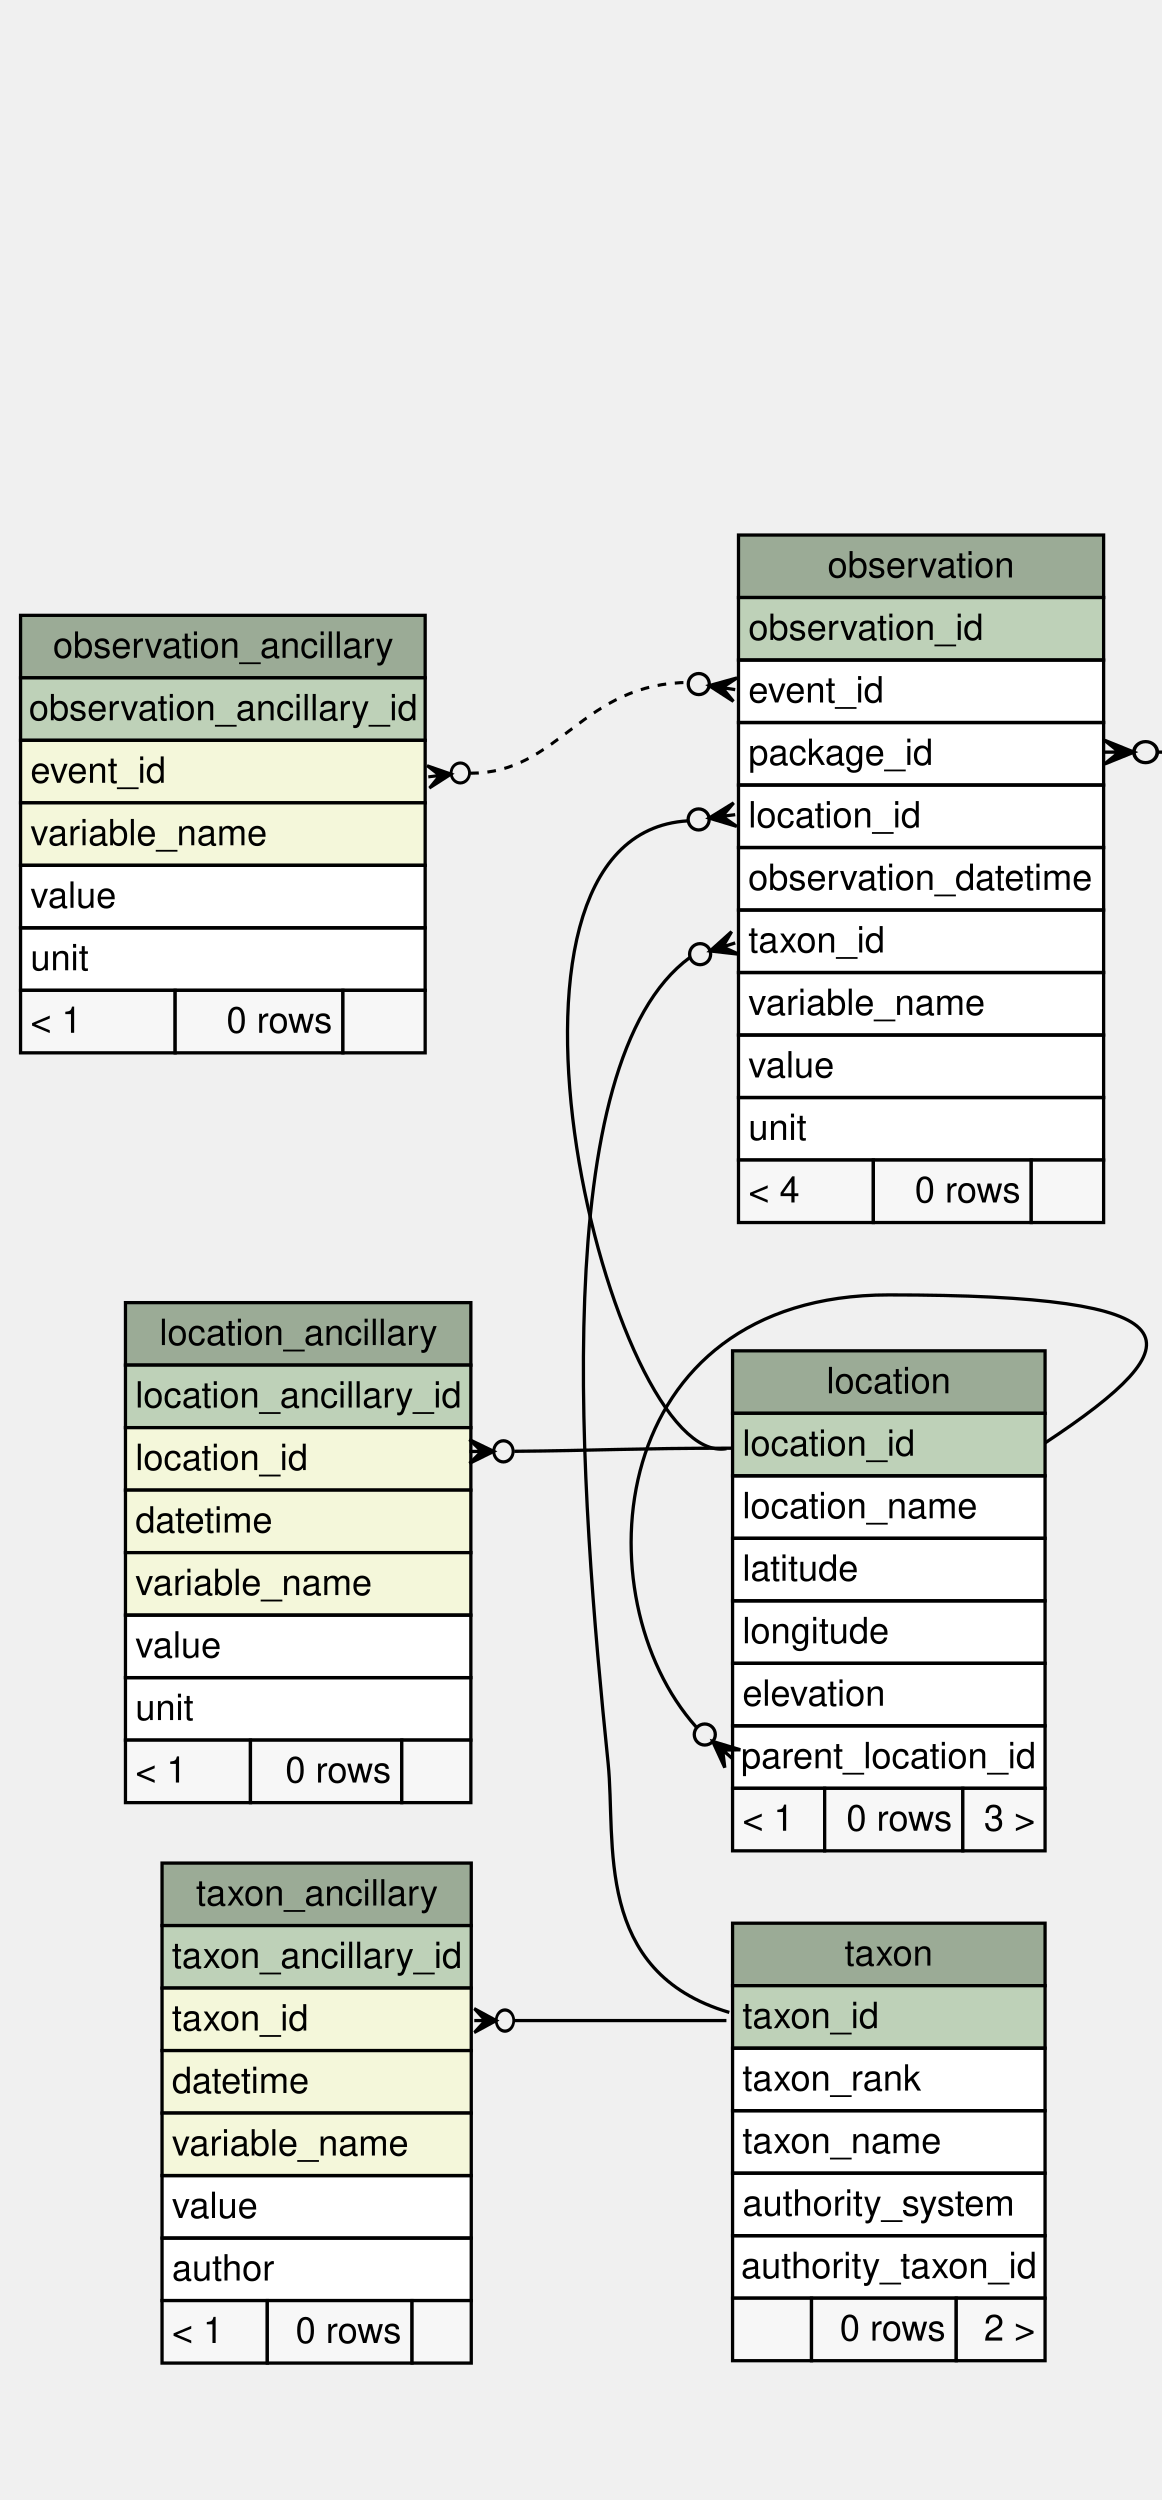
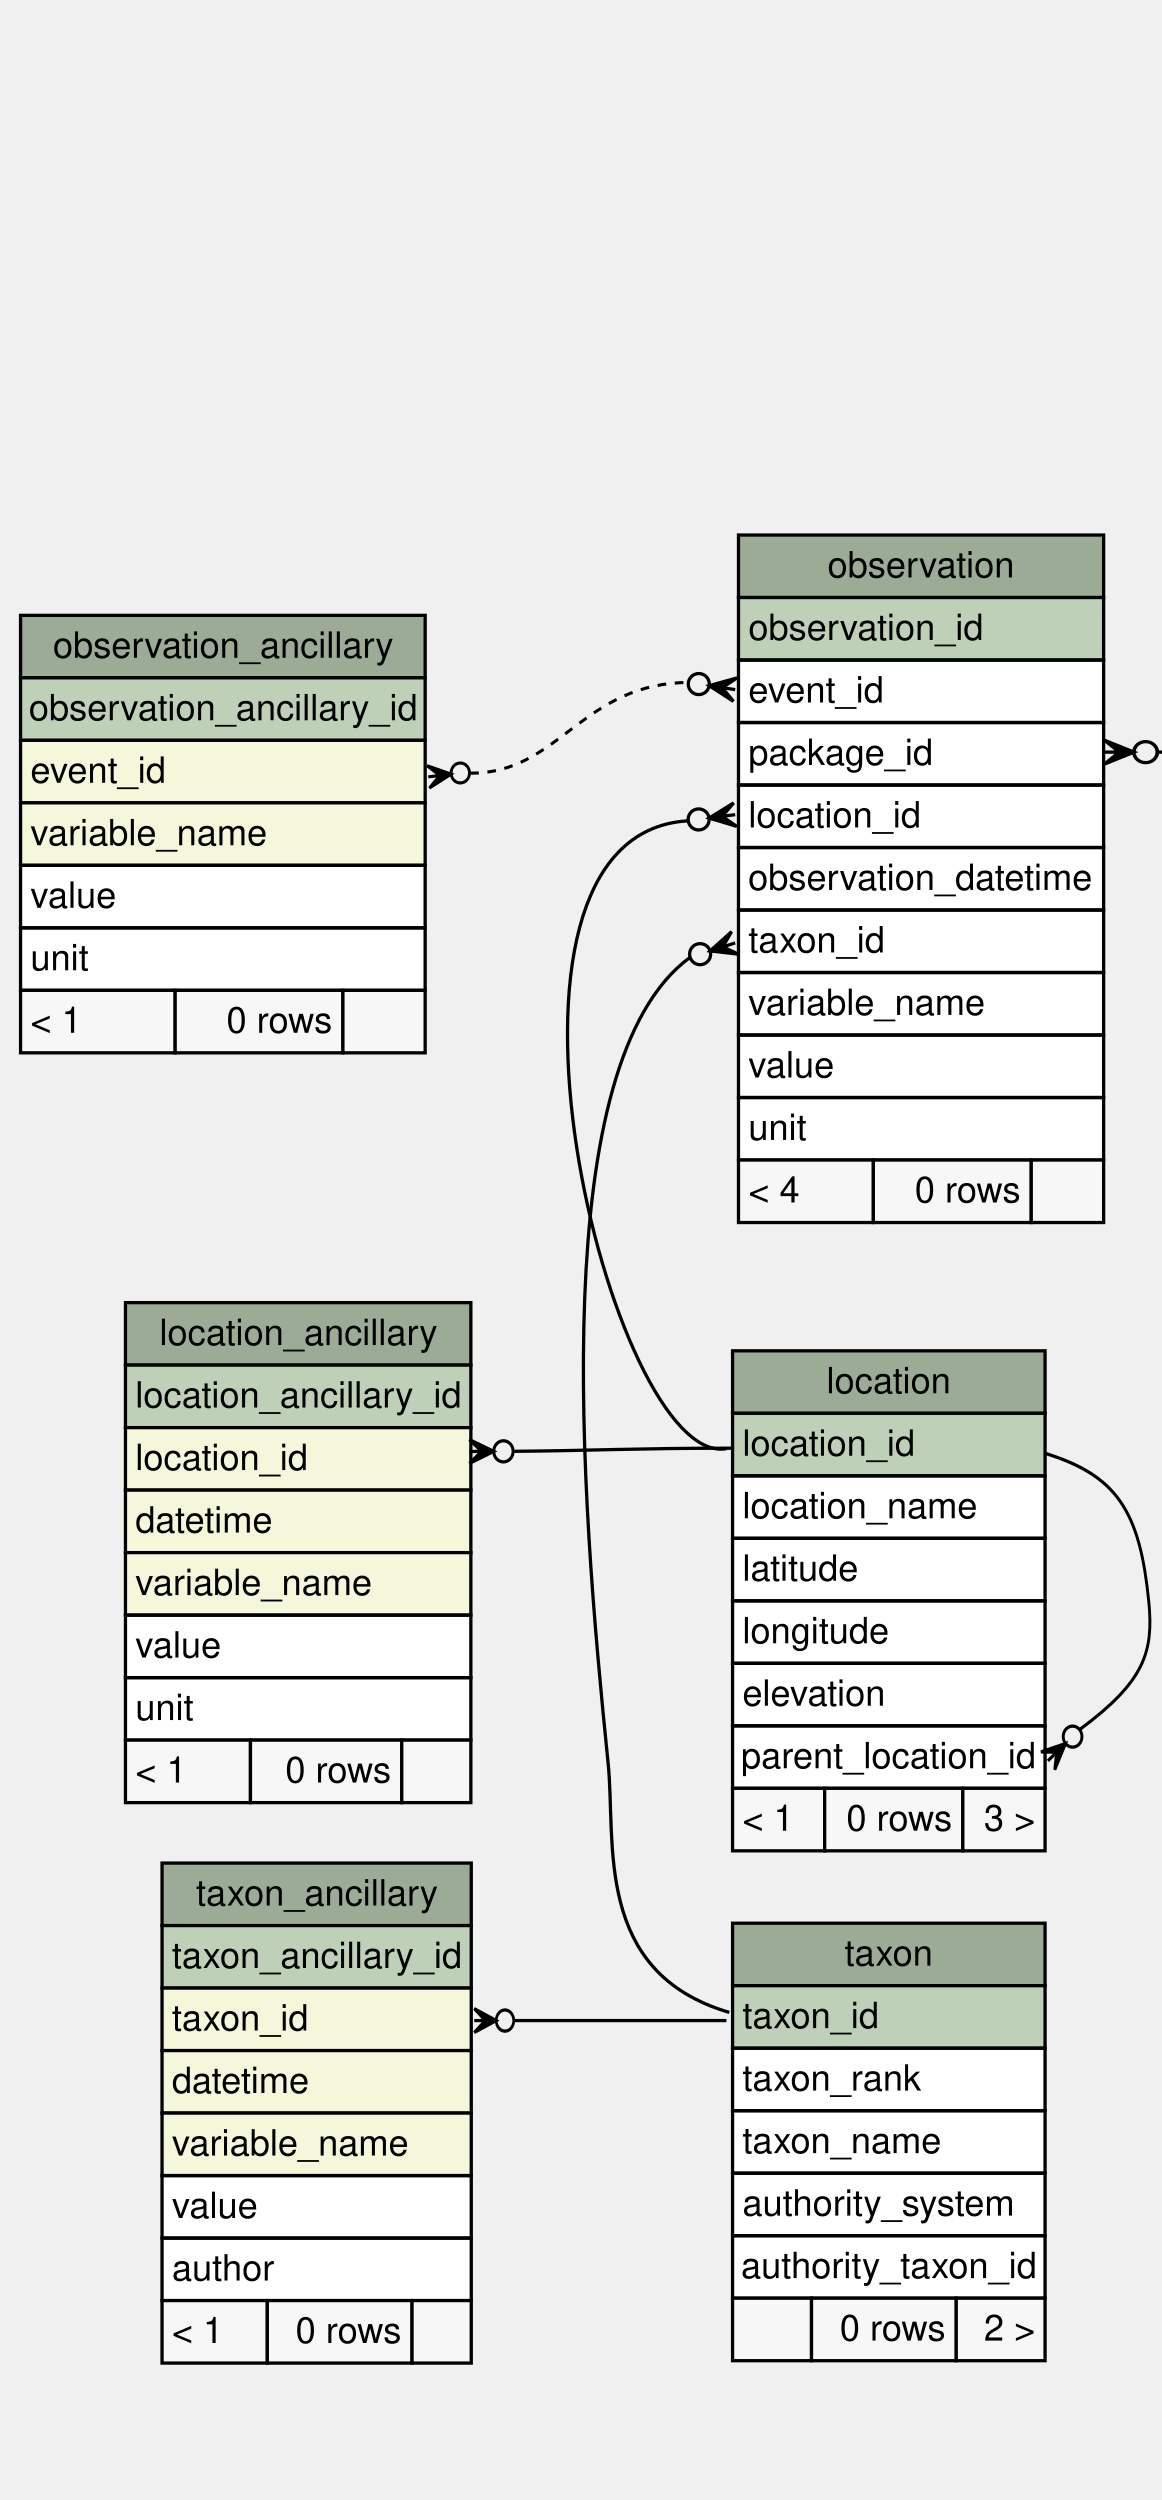
<svg xmlns="http://www.w3.org/2000/svg" xmlns:xlink="http://www.w3.org/1999/xlink" width="353pt" height="760pt" viewBox="0.00 0.00 353.00 759.70" id="svg3930" version="1.1">
  <defs id="defs4485">
    <marker orient="auto" refY="0.0" refX="0.0" id="Arrow1Mstart" style="overflow:visible">
      <path id="path5585" d="M 0.0,0.0 L 5.0,-5.0 L -12.5,0.0 L 5.0,5.0 L 0.0,0.0 z " style="fill-rule:evenodd;stroke:#000000;stroke-width:1.0pt" transform="scale(0.4) translate(10,0)" />
    </marker>
  </defs>
  <g class="node" id="node1" transform="translate(386.1864,753.9509)">
    <g id="a_node1">
-       <a xlink:href="tables/dataset_summary.html" xlink:title="dataset_summary" id="a3943">
+       <a xlink:href="tables/dataset_summary.html" id="a3943" xlink:title="dataset_summary">
        <polygon style="fill:#ffffff;stroke:none" id="polygon3945" points="8,-384.7 8,-384.7 8,-555.7 165,-555.7 165,-384.7 " />
        <polygon style="fill:#9bab96;stroke:none" id="polygon3947" points="8.5,-536.2 8.5,-536.2 8.5,-555.2 165.5,-555.2 165.5,-536.2 " />
        <polygon style="fill:none;stroke:#000000" id="polygon3949" points="8.5,-536.2 8.5,-536.2 8.5,-555.2 165.5,-555.2 165.5,-536.2 " />
        <text style="font-size:11px;font-family:Helvetica, sans-Serif;text-anchor:start" id="text3951" font-size="11.00" y="-542.3" x="43.298">dataset_summary</text>
        <polygon style="fill:#bed1b8;stroke:none" id="polygon3953" points="8.5,-517.2 8.5,-517.2 8.5,-536.2 165.5,-536.2 165.5,-517.2 " />
        <polygon style="fill:none;stroke:#000000" id="polygon3955" points="8.5,-517.2 8.5,-517.2 8.5,-536.2 165.5,-536.2 165.5,-517.2 " />
        <text style="font-size:11px;font-family:Helvetica, sans-Serif;text-anchor:start" id="text3957" font-size="11.00" y="-523.3" x="11.5">package_id</text>
        <polygon style="fill:none;stroke:#000000" id="polygon3959" points="8.5,-498.2 8.5,-498.2 8.5,-517.2 165.5,-517.2 165.5,-498.2 " />
        <text style="font-size:11px;font-family:Helvetica, sans-Serif;text-anchor:start" id="text3961" font-size="11.00" y="-504.3" x="11.5">original_package_id</text>
        <polygon style="fill:none;stroke:#000000" id="polygon3963" points="8.5,-479.2 8.5,-479.2 8.5,-498.2 165.5,-498.2 165.5,-479.2 " />
        <text style="font-size:11px;font-family:Helvetica, sans-Serif;text-anchor:start" id="text3965" font-size="11.00" y="-485.3" x="11.5">length_of_survey_years</text>
        <polygon style="fill:none;stroke:#000000" id="polygon3967" points="8.5,-460.2 8.5,-460.2 8.5,-479.2 165.5,-479.2 165.5,-460.2 " />
        <text style="font-size:11px;font-family:Helvetica, sans-Serif;text-anchor:start" id="text3969" font-size="11.00" y="-466.3" x="11.5">number_of_years_sampled</text>
        <polygon style="fill:none;stroke:#000000" id="polygon3971" points="8.5,-441.2 8.5,-441.2 8.5,-460.2 165.5,-460.2 165.5,-441.2 " />
        <text style="font-size:11px;font-family:Helvetica, sans-Serif;text-anchor:start" id="text3973" font-size="11.00" y="-447.3" x="11.5">std_dev_interval_betw_years</text>
        <polygon style="fill:none;stroke:#000000" id="polygon3975" points="8.5,-422.2 8.5,-422.2 8.5,-441.2 165.5,-441.2 165.5,-422.2 " />
        <text style="font-size:11px;font-family:Helvetica, sans-Serif;text-anchor:start" id="text3977" font-size="11.00" y="-428.3" x="11.5">max_num_taxa</text>
        <polygon style="fill:none;stroke:#000000" id="polygon3979" points="8.5,-403.2 8.5,-403.2 8.5,-422.2 165.5,-422.2 165.5,-403.2 " />
        <text style="font-size:11px;font-family:Helvetica, sans-Serif;text-anchor:start" id="text3981" font-size="11.00" y="-409.3" x="11.493">geo_extent_bounding_box_m2</text>
        <polygon style="fill:#f7f7f7;stroke:none" id="polygon3983" points="8.5,-384.2 8.5,-384.2 8.5,-403.2 63.5,-403.2 63.5,-384.2 " />
        <polygon style="fill:none;stroke:#000000" id="polygon3985" points="8.5,-384.2 8.5,-384.2 8.5,-403.2 63.5,-403.2 63.5,-384.2 " />
        <text style="font-size:11px;font-family:Helvetica, sans-Serif;text-anchor:start" id="text3987" font-size="11.00" y="-390.3" x="11.5"> </text>
        <polygon style="fill:#f7f7f7;stroke:none" id="polygon3989" points="63.5,-384.2 63.5,-384.2 63.5,-403.2 122.5,-403.2 122.5,-384.2 " />
        <polygon style="fill:none;stroke:#000000" id="polygon3991" points="63.5,-384.2 63.5,-384.2 63.5,-403.2 122.5,-403.2 122.5,-384.2 " />
        <text style="font-size:11px;font-family:Helvetica, sans-Serif;text-anchor:start" id="text3993" font-size="11.00" y="-390.3" x="87.11">0 rows</text>
        <polygon style="fill:#f7f7f7;stroke:none" id="polygon3995" points="122.5,-384.2 122.5,-384.2 122.5,-403.2 165.5,-403.2 165.5,-384.2 " />
        <polygon style="fill:none;stroke:#000000" id="polygon3997" points="122.5,-384.2 122.5,-384.2 122.5,-403.2 165.5,-403.2 165.5,-384.2 " />
        <text style="font-size:11px;font-family:Helvetica, sans-Serif;text-anchor:start" id="text3999" font-size="11.00" y="-390.3" x="146.905">1 &gt;</text>
      </a>
    </g>
  </g>
  <g class="node" id="node3" transform="translate(183.2,755.7)">
    <g id="a_node3">
-       <a xlink:href="tables/location.html" xlink:title="location" id="a4047">
+       <a xlink:href="tables/location.html" id="a4047" xlink:title="location">
        <polygon style="fill:#ffffff;stroke:none" id="polygon4049" points="39,-345.2 134,-345.2 134,-193.2 39,-193.2 39,-193.2 " />
        <polygon style="fill:#9bab96;stroke:none" id="polygon4051" points="39.5,-345.2 134.5,-345.2 134.5,-326.2 39.5,-326.2 39.5,-326.2 " />
        <polygon style="fill:none;stroke:#000000" id="polygon4053" points="39.5,-345.2 134.5,-345.2 134.5,-326.2 39.5,-326.2 39.5,-326.2 " />
        <text style="font-size:11px;font-family:Helvetica, sans-Serif;text-anchor:start" id="text4055" font-size="11.00" y="-332.3" x="68.051">location</text>
        <polygon style="fill:#bed1b8;stroke:none" id="polygon4057" points="39.5,-326.2 134.5,-326.2 134.5,-307.2 39.5,-307.2 39.5,-307.2 " />
        <polygon style="fill:none;stroke:#000000" id="polygon4059" points="39.5,-326.2 134.5,-326.2 134.5,-307.2 39.5,-307.2 39.5,-307.2 " />
        <text style="font-size:11px;font-family:Helvetica, sans-Serif;text-anchor:start" id="text4061" font-size="11.00" y="-313.3" x="42.5">location_id</text>
        <polygon style="fill:none;stroke:#000000" id="polygon4063" points="39.5,-307.2 134.5,-307.2 134.5,-288.2 39.5,-288.2 39.5,-288.2 " />
        <text style="font-size:11px;font-family:Helvetica, sans-Serif;text-anchor:start" id="text4065" font-size="11.00" y="-294.3" x="42.5">location_name</text>
        <polygon style="fill:none;stroke:#000000" id="polygon4067" points="39.5,-288.2 134.5,-288.2 134.5,-269.2 39.5,-269.2 39.5,-269.2 " />
        <text style="font-size:11px;font-family:Helvetica, sans-Serif;text-anchor:start" id="text4069" font-size="11.00" y="-275.3" x="42.5">latitude</text>
        <polygon style="fill:none;stroke:#000000" id="polygon4071" points="39.5,-269.2 134.5,-269.2 134.5,-250.2 39.5,-250.2 39.5,-250.2 " />
        <text style="font-size:11px;font-family:Helvetica, sans-Serif;text-anchor:start" id="text4073" font-size="11.00" y="-256.3" x="42.5">longitude</text>
        <polygon style="fill:none;stroke:#000000" id="polygon4075" points="39.5,-250.2 134.5,-250.2 134.5,-231.2 39.5,-231.2 39.5,-231.2 " />
        <text style="font-size:11px;font-family:Helvetica, sans-Serif;text-anchor:start" id="text4077" font-size="11.00" y="-237.3" x="42.5">elevation</text>
        <polygon style="fill:none;stroke:#000000" id="polygon4079" points="39.5,-231.2 134.5,-231.2 134.5,-212.2 39.5,-212.2 39.5,-212.2 " />
        <text style="font-size:11px;font-family:Helvetica, sans-Serif;text-anchor:start" id="text4081" font-size="11.00" y="-218.3" x="42.069">parent_location_id</text>
        <polygon style="fill:#f7f7f7;stroke:none" id="polygon4083" points="39.5,-212.2 67.5,-212.2 67.5,-193.2 39.5,-193.2 39.5,-193.2 " />
        <polygon style="fill:none;stroke:#000000" id="polygon4085" points="39.5,-212.2 67.5,-212.2 67.5,-193.2 39.5,-193.2 39.5,-193.2 " />
        <text style="font-size:11px;font-family:Helvetica, sans-Serif;text-anchor:start" id="text4087" font-size="11.00" y="-199.3" x="42.5">&lt; 1</text>
        <polygon style="fill:#f7f7f7;stroke:none" id="polygon4089" points="67.5,-212.2 109.5,-212.2 109.5,-193.2 67.5,-193.2 67.5,-193.2 " />
        <polygon style="fill:none;stroke:#000000" id="polygon4091" points="67.5,-212.2 109.5,-212.2 109.5,-193.2 67.5,-193.2 67.5,-193.2 " />
        <text style="font-size:11px;font-family:Helvetica, sans-Serif;text-anchor:start" id="text4093" font-size="11.00" y="-199.3" x="74.11">0 rows</text>
        <polygon style="fill:#f7f7f7;stroke:none" id="polygon4095" points="109.5,-212.2 134.5,-212.2 134.5,-193.2 109.5,-193.2 109.5,-193.2 " />
        <polygon style="fill:none;stroke:#000000" id="polygon4097" points="109.5,-212.2 134.5,-212.2 134.5,-193.2 109.5,-193.2 109.5,-193.2 " />
        <text style="font-size:11px;font-family:Helvetica, sans-Serif;text-anchor:start" id="text4099" font-size="11.00" y="-199.3" x="115.905">3 &gt;</text>
      </a>
    </g>
  </g>
-   <g class="edge" id="edge1" transform="translate(183.2,755.7)">
-     <path style="fill:none;stroke:#000000" id="path4104" d="M 28.454,-230.823 C -6.802,-270.294 0.621,-362.2 87,-362.2 c 94.5,0 94.5,14 47.5,45" />
-     <polygon style="fill:#000000;stroke:#000000" id="polygon4106" points="41.865,-223.914 36.484,-223.827 39.5,-221.2 39.5,-221.2 39.5,-221.2 36.484,-223.827 37.135,-218.486 33.468,-226.455 33.468,-226.455 33.468,-226.455 " />
+   <g class="edge" id="edge1" transform="matrix(-0.890184,0,0,1.00033,353.7111,756.4144)">
+     <path style="fill:none;stroke:#000000" id="path4104" d="M 28.454,-230.823 C 6.414,-245.358 3.374,-254.317 5.025,-269.469 8.072,-297.428 16.161,-308.016 40.715,-314.727" />
+     <polygon style="fill:#000000;stroke:#000000" id="polygon4106" points="39.5,-221.2 36.484,-223.827 37.135,-218.486 33.468,-226.455 33.468,-226.455 33.468,-226.455 41.865,-223.914 36.484,-223.827 39.5,-221.2 39.5,-221.2 " />
    <circle style="fill:none;stroke:#000000" r="3.2" id="ellipse4108" cy="-228.557" cx="31.055" />
  </g>
  <g class="node" id="node4" transform="translate(-185.3597,759.0491)">
    <g id="a_node4">
-       <a xlink:href="tables/location_ancillary.html" xlink:title="location_ancillary" id="a4114">
+       <a xlink:href="tables/location_ancillary.html" id="a4114" xlink:title="location_ancillary">
        <polygon style="fill:#ffffff;stroke:none" id="polygon4116" points="223,-211.2 223,-363.2 328,-363.2 328,-211.2 223,-211.2 " />
        <polygon style="fill:#9bab96;stroke:none" id="polygon4118" points="223.5,-344.2 223.5,-363.2 328.5,-363.2 328.5,-344.2 223.5,-344.2 " />
        <polygon style="fill:none;stroke:#000000" id="polygon4120" points="223.5,-344.2 223.5,-363.2 328.5,-363.2 328.5,-344.2 223.5,-344.2 " />
        <text style="font-size:11px;font-family:Helvetica, sans-Serif;text-anchor:start" id="text4122" font-size="11.00" y="-350.3" x="233.829">location_ancillary</text>
        <polygon style="fill:#bed1b8;stroke:none" id="polygon4124" points="223.5,-325.2 223.5,-344.2 328.5,-344.2 328.5,-325.2 223.5,-325.2 " />
        <polygon style="fill:none;stroke:#000000" id="polygon4126" points="223.5,-325.2 223.5,-344.2 328.5,-344.2 328.5,-325.2 223.5,-325.2 " />
        <text style="font-size:11px;font-family:Helvetica, sans-Serif;text-anchor:start" id="text4128" font-size="11.00" y="-331.3" x="226.493">location_ancillary_id</text>
        <polygon style="fill:#f4f7da;stroke:none" id="polygon4130" points="223.5,-306.2 223.5,-325.2 328.5,-325.2 328.5,-306.2 223.5,-306.2 " />
        <polygon style="fill:none;stroke:#000000" id="polygon4132" points="223.5,-306.2 223.5,-325.2 328.5,-325.2 328.5,-306.2 223.5,-306.2 " />
        <text style="font-size:11px;font-family:Helvetica, sans-Serif;text-anchor:start" id="text4134" font-size="11.00" y="-312.3" x="226.5">location_id</text>
        <polygon style="fill:#f4f7da;stroke:none" id="polygon4136" points="223.5,-287.2 223.5,-306.2 328.5,-306.2 328.5,-287.2 223.5,-287.2 " />
        <polygon style="fill:none;stroke:#000000" id="polygon4138" points="223.5,-287.2 223.5,-306.2 328.5,-306.2 328.5,-287.2 223.5,-287.2 " />
        <text style="font-size:11px;font-family:Helvetica, sans-Serif;text-anchor:start" id="text4140" font-size="11.00" y="-293.3" x="226.5">datetime</text>
        <polygon style="fill:#f4f7da;stroke:none" id="polygon4142" points="223.5,-268.2 223.5,-287.2 328.5,-287.2 328.5,-268.2 223.5,-268.2 " />
        <polygon style="fill:none;stroke:#000000" id="polygon4144" points="223.5,-268.2 223.5,-287.2 328.5,-287.2 328.5,-268.2 223.5,-268.2 " />
        <text style="font-size:11px;font-family:Helvetica, sans-Serif;text-anchor:start" id="text4146" font-size="11.00" y="-274.3" x="226.5">variable_name</text>
        <polygon style="fill:none;stroke:#000000" id="polygon4148" points="223.5,-249.2 223.5,-268.2 328.5,-268.2 328.5,-249.2 223.5,-249.2 " />
        <text style="font-size:11px;font-family:Helvetica, sans-Serif;text-anchor:start" id="text4150" font-size="11.00" y="-255.3" x="226.5">value</text>
        <polygon style="fill:none;stroke:#000000" id="polygon4152" points="223.5,-230.2 223.5,-249.2 328.5,-249.2 328.5,-230.2 223.5,-230.2 " />
        <text style="font-size:11px;font-family:Helvetica, sans-Serif;text-anchor:start" id="text4154" font-size="11.00" y="-236.3" x="226.5">unit</text>
        <polygon style="fill:#f7f7f7;stroke:none" id="polygon4156" points="223.5,-211.2 223.5,-230.2 261.5,-230.2 261.5,-211.2 223.5,-211.2 " />
        <polygon style="fill:none;stroke:#000000" id="polygon4158" points="223.5,-211.2 223.5,-230.2 261.5,-230.2 261.5,-211.2 223.5,-211.2 " />
        <text style="font-size:11px;font-family:Helvetica, sans-Serif;text-anchor:start" id="text4160" font-size="11.00" y="-217.3" x="226.5">&lt; 1</text>
        <polygon style="fill:#f7f7f7;stroke:none" id="polygon4162" points="261.5,-211.2 261.5,-230.2 307.5,-230.2 307.5,-211.2 261.5,-211.2 " />
        <polygon style="fill:none;stroke:#000000" id="polygon4164" points="261.5,-211.2 261.5,-230.2 307.5,-230.2 307.5,-211.2 261.5,-211.2 " />
        <text style="font-size:11px;font-family:Helvetica, sans-Serif;text-anchor:start" id="text4166" font-size="11.00" y="-217.3" x="272.111">0 rows</text>
        <polygon style="fill:#f7f7f7;stroke:none" id="polygon4168" points="307.5,-211.2 307.5,-230.2 328.5,-230.2 328.5,-211.2 307.5,-211.2 " />
        <polygon style="fill:none;stroke:#000000" id="polygon4170" points="307.5,-211.2 307.5,-230.2 328.5,-230.2 328.5,-211.2 307.5,-211.2 " />
        <text style="font-size:11px;font-family:Helvetica, sans-Serif;text-anchor:start" id="text4172" font-size="11.00" y="-217.3" x="319.386"> </text>
      </a>
    </g>
  </g>
  <g class="edge" id="edge2" transform="matrix(-0.9224022,0,0,1.003358,347.9458,758.3617)">
    <path style="fill:none;stroke:#000000" id="path4177" d="M 207.746,-316.254 C 180.54,-316.461 168.731,-317.2 135.5,-317.2" />
    <polygon style="fill:#000000;stroke:#000000" id="polygon4179" points="222.487,-312.6 214.5,-316.229 214.5,-316.229 214.5,-316.229 222.513,-319.8 218.5,-316.215 222.5,-316.2 222.5,-316.2 222.5,-316.2 218.5,-316.215 " />
    <circle style="fill:none;stroke:#000000" r="3.2" id="ellipse4181" cy="-316.241" cx="211.3" />
  </g>
  <g class="node" id="node5" transform="translate(4,755.7)">
    <g id="a_node5">
-       <a xlink:href="tables/observation.html" xlink:title="observation" id="a4187">
+       <a xlink:href="tables/observation.html" id="a4187" xlink:title="observation">
        <polygon style="fill:#ffffff;stroke:none" id="polygon4189" points="331,-593.7 331,-384.7 220,-384.7 220,-384.7 220,-593.7 " />
        <polygon style="fill:#9bab96;stroke:none" id="polygon4191" points="331.5,-593.2 331.5,-574.2 220.5,-574.2 220.5,-574.2 220.5,-593.2 " />
        <polygon style="fill:none;stroke:#000000" id="polygon4193" points="331.5,-593.2 331.5,-574.2 220.5,-574.2 220.5,-574.2 220.5,-593.2 " />
        <text style="font-size:11px;font-family:Helvetica, sans-Serif;text-anchor:start" id="text4195" font-size="11.00" y="-580.3" x="247.575">observation</text>
        <polygon style="fill:#bed1b8;stroke:none" id="polygon4197" points="331.5,-574.2 331.5,-555.2 220.5,-555.2 220.5,-555.2 220.5,-574.2 " />
        <polygon style="fill:none;stroke:#000000" id="polygon4199" points="331.5,-574.2 331.5,-555.2 220.5,-555.2 220.5,-555.2 220.5,-574.2 " />
        <text style="font-size:11px;font-family:Helvetica, sans-Serif;text-anchor:start" id="text4201" font-size="11.00" y="-561.3" x="223.5">observation_id</text>
        <polygon style="fill:none;stroke:#000000" id="polygon4203" points="331.5,-555.2 331.5,-536.2 220.5,-536.2 220.5,-536.2 220.5,-555.2 " />
        <text style="font-size:11px;font-family:Helvetica, sans-Serif;text-anchor:start" id="text4205" font-size="11.00" y="-542.3" x="223.5">event_id</text>
        <polygon style="fill:none;stroke:#000000" id="polygon4207" points="331.5,-536.2 331.5,-517.2 220.5,-517.2 220.5,-517.2 220.5,-536.2 " />
        <text style="font-size:11px;font-family:Helvetica, sans-Serif;text-anchor:start" id="text4209" font-size="11.00" y="-523.3" x="223.5">package_id</text>
        <polygon style="fill:none;stroke:#000000" id="polygon4211" points="331.5,-517.2 331.5,-498.2 220.5,-498.2 220.5,-498.2 220.5,-517.2 " />
        <text style="font-size:11px;font-family:Helvetica, sans-Serif;text-anchor:start" id="text4213" font-size="11.00" y="-504.3" x="223.5">location_id</text>
        <polygon style="fill:none;stroke:#000000" id="polygon4215" points="331.5,-498.2 331.5,-479.2 220.5,-479.2 220.5,-479.2 220.5,-498.2 " />
        <text style="font-size:11px;font-family:Helvetica, sans-Serif;text-anchor:start" id="text4217" font-size="11.00" y="-485.3" x="223.43">observation_datetime</text>
        <polygon style="fill:none;stroke:#000000" id="polygon4219" points="331.5,-479.2 331.5,-460.2 220.5,-460.2 220.5,-460.2 220.5,-479.2 " />
        <text style="font-size:11px;font-family:Helvetica, sans-Serif;text-anchor:start" id="text4221" font-size="11.00" y="-466.3" x="223.5">taxon_id</text>
        <polygon style="fill:none;stroke:#000000" id="polygon4223" points="331.5,-460.2 331.5,-441.2 220.5,-441.2 220.5,-441.2 220.5,-460.2 " />
        <text style="font-size:11px;font-family:Helvetica, sans-Serif;text-anchor:start" id="text4225" font-size="11.00" y="-447.3" x="223.5">variable_name</text>
        <polygon style="fill:none;stroke:#000000" id="polygon4227" points="331.5,-441.2 331.5,-422.2 220.5,-422.2 220.5,-422.2 220.5,-441.2 " />
        <text style="font-size:11px;font-family:Helvetica, sans-Serif;text-anchor:start" id="text4229" font-size="11.00" y="-428.3" x="223.5">value</text>
        <polygon style="fill:none;stroke:#000000" id="polygon4231" points="331.5,-422.2 331.5,-403.2 220.5,-403.2 220.5,-403.2 220.5,-422.2 " />
        <text style="font-size:11px;font-family:Helvetica, sans-Serif;text-anchor:start" id="text4233" font-size="11.00" y="-409.3" x="223.5">unit</text>
        <polygon style="fill:#f7f7f7;stroke:none" id="polygon4235" points="261.5,-403.2 261.5,-384.2 220.5,-384.2 220.5,-384.2 220.5,-403.2 " />
        <polygon style="fill:none;stroke:#000000" id="polygon4237" points="261.5,-403.2 261.5,-384.2 220.5,-384.2 220.5,-384.2 220.5,-403.2 " />
        <text style="font-size:11px;font-family:Helvetica, sans-Serif;text-anchor:start" id="text4239" font-size="11.00" y="-390.3" x="223.5">&lt; 4</text>
        <polygon style="fill:#f7f7f7;stroke:none" id="polygon4241" points="309.5,-403.2 309.5,-384.2 261.5,-384.2 261.5,-384.2 261.5,-403.2 " />
        <polygon style="fill:none;stroke:#000000" id="polygon4243" points="309.5,-403.2 309.5,-384.2 261.5,-384.2 261.5,-384.2 261.5,-403.2 " />
        <text style="font-size:11px;font-family:Helvetica, sans-Serif;text-anchor:start" id="text4245" font-size="11.00" y="-390.3" x="274.111">0 rows</text>
        <polygon style="fill:#f7f7f7;stroke:none" id="polygon4247" points="331.5,-403.2 331.5,-384.2 309.5,-384.2 309.5,-384.2 309.5,-403.2 " />
        <polygon style="fill:none;stroke:#000000" id="polygon4249" points="331.5,-403.2 331.5,-384.2 309.5,-384.2 309.5,-384.2 309.5,-403.2 " />
        <text style="font-size:11px;font-family:Helvetica, sans-Serif;text-anchor:start" id="text4251" font-size="11.00" y="-390.3" x="322.386"> </text>
      </a>
    </g>
  </g>
  <g class="edge" id="edge5" transform="matrix(-1.111541,0,0,0.9998233,579.7977,755.6069)">
    <path style="fill:none;stroke:#000000" id="path4256" d="m 204.992,-527.2 c -12.936,0 -20.641,0 -38.492,0" />
    <polygon style="fill:#000000;stroke:#000000" id="polygon4258" points="219.5,-527.2 215.5,-527.2 219.5,-523.6 211.5,-527.2 211.5,-527.2 211.5,-527.2 219.5,-530.8 215.5,-527.2 219.5,-527.2 219.5,-527.2 " />
    <circle style="fill:none;stroke:#000000" r="3.2" id="ellipse4260" cy="-527.2" cx="208.3" />
  </g>
  <g class="edge" id="edge3" transform="translate(4,755.7)">
    <polygon style="fill:#000000;stroke:#000000" id="polygon4267" points="215.546,-546.805 219.5,-546.2 219.5,-546.2 219.5,-546.2 215.546,-546.805 218.956,-542.641 211.592,-547.41 211.592,-547.41 211.592,-547.41 220.044,-549.759 " />
    <circle style="fill:none;stroke:#000000" r="3.2" id="ellipse4269" cy="-547.894" cx="208.429" />
  </g>
  <g class="edge" id="edge4" transform="translate(4,755.7)">
    <path style="fill:none;stroke:#000000" id="path4274" d="m 205.121,-506.31 c -70.63,4.095 -23.424,196.981 11.714,190.859" />
    <polygon style="fill:#000000;stroke:#000000" id="polygon4276" points="215.534,-507.679 219.5,-508.2 219.5,-508.2 219.5,-508.2 215.534,-507.679 219.969,-504.631 211.568,-507.157 211.568,-507.157 211.568,-507.157 219.031,-511.769 " />
    <circle style="fill:none;stroke:#000000" r="3.2" id="ellipse4278" cy="-506.74" cx="208.396" />
  </g>
  <g class="node" id="node7" transform="translate(183.2,755.7)">
    <g id="a_node7">
-       <a xlink:href="tables/taxon.html" xlink:title="taxon" id="a4284">
+       <a xlink:href="tables/taxon.html" id="a4284" xlink:title="taxon">
        <polygon style="fill:#ffffff;stroke:none" id="polygon4286" points="39,-171.7 134,-171.7 134,-38.7 39,-38.7 39,-38.7 " />
        <polygon style="fill:#9bab96;stroke:none" id="polygon4288" points="39.5,-171.2 134.5,-171.2 134.5,-152.2 39.5,-152.2 39.5,-152.2 " />
        <polygon style="fill:none;stroke:#000000" id="polygon4290" points="39.5,-171.2 134.5,-171.2 134.5,-152.2 39.5,-152.2 39.5,-152.2 " />
        <text style="font-size:11px;font-family:Helvetica, sans-Serif;text-anchor:start" id="text4292" font-size="11.00" y="-158.3" x="73.549">taxon</text>
        <polygon style="fill:#bed1b8;stroke:none" id="polygon4294" points="39.5,-152.2 134.5,-152.2 134.5,-133.2 39.5,-133.2 39.5,-133.2 " />
        <polygon style="fill:none;stroke:#000000" id="polygon4296" points="39.5,-152.2 134.5,-152.2 134.5,-133.2 39.5,-133.2 39.5,-133.2 " />
        <text style="font-size:11px;font-family:Helvetica, sans-Serif;text-anchor:start" id="text4298" font-size="11.00" y="-139.3" x="42.5">taxon_id</text>
        <polygon style="fill:none;stroke:#000000" id="polygon4300" points="39.5,-133.2 134.5,-133.2 134.5,-114.2 39.5,-114.2 39.5,-114.2 " />
        <text style="font-size:11px;font-family:Helvetica, sans-Serif;text-anchor:start" id="text4302" font-size="11.00" y="-120.3" x="42.5">taxon_rank</text>
        <polygon style="fill:none;stroke:#000000" id="polygon4304" points="39.5,-114.2 134.5,-114.2 134.5,-95.2 39.5,-95.2 39.5,-95.2 " />
        <text style="font-size:11px;font-family:Helvetica, sans-Serif;text-anchor:start" id="text4306" font-size="11.00" y="-101.3" x="42.5">taxon_name</text>
        <polygon style="fill:none;stroke:#000000" id="polygon4308" points="39.5,-95.2 134.5,-95.2 134.5,-76.2 39.5,-76.2 39.5,-76.2 " />
        <text style="font-size:11px;font-family:Helvetica, sans-Serif;text-anchor:start" id="text4310" font-size="11.00" y="-82.3" x="42.5">authority_system</text>
        <polygon style="fill:none;stroke:#000000" id="polygon4312" points="39.5,-76.2 134.5,-76.2 134.5,-57.2 39.5,-57.2 39.5,-57.2 " />
        <text style="font-size:11px;font-family:Helvetica, sans-Serif;text-anchor:start" id="text4314" font-size="11.00" y="-63.3" x="42.068">authority_taxon_id</text>
        <polygon style="fill:#f7f7f7;stroke:none" id="polygon4316" points="39.5,-57.2 63.5,-57.2 63.5,-38.2 39.5,-38.2 39.5,-38.2 " />
        <polygon style="fill:none;stroke:#000000" id="polygon4318" points="39.5,-57.2 63.5,-57.2 63.5,-38.2 39.5,-38.2 39.5,-38.2 " />
        <text style="font-size:11px;font-family:Helvetica, sans-Serif;text-anchor:start" id="text4320" font-size="11.00" y="-44.3" x="42.5"> </text>
        <polygon style="fill:#f7f7f7;stroke:none" id="polygon4322" points="63.5,-57.2 107.5,-57.2 107.5,-38.2 63.5,-38.2 63.5,-38.2 " />
        <polygon style="fill:none;stroke:#000000" id="polygon4324" points="63.5,-57.2 107.5,-57.2 107.5,-38.2 63.5,-38.2 63.5,-38.2 " />
        <text style="font-size:11px;font-family:Helvetica, sans-Serif;text-anchor:start" id="text4326" font-size="11.00" y="-44.3" x="72.11">0 rows</text>
        <polygon style="fill:#f7f7f7;stroke:none" id="polygon4328" points="107.5,-57.2 134.5,-57.2 134.5,-38.2 107.5,-38.2 107.5,-38.2 " />
        <polygon style="fill:none;stroke:#000000" id="polygon4330" points="107.5,-57.2 134.5,-57.2 134.5,-38.2 107.5,-38.2 107.5,-38.2 " />
        <text style="font-size:11px;font-family:Helvetica, sans-Serif;text-anchor:start" id="text4332" font-size="11.00" y="-44.3" x="115.905">2 &gt;</text>
      </a>
    </g>
  </g>
  <g class="edge" id="edge6" transform="translate(4,755.7)">
    <path style="fill:none;stroke:#000000" id="path4337" d="m 205.749,-464.794 c -43.661,32.044 -33.36,162.192 -24.878,244.988 2.45,23.921 -4.708,63.488 36.838,75.732" />
    <polygon style="fill:#000000;stroke:#000000" id="polygon4339" points="215.691,-467.979 219.5,-469.2 219.5,-469.2 219.5,-469.2 215.691,-467.979 220.598,-465.772 211.881,-466.759 211.881,-466.759 211.881,-466.759 218.402,-472.628 " />
    <circle style="fill:none;stroke:#000000" r="3.2" id="ellipse4341" cy="-465.783" cx="208.834" />
  </g>
  <g class="node" id="node6" transform="translate(-208.2502,934.1127)">
    <g id="a_node6">
-       <a xlink:href="tables/observation_ancillary.html" xlink:title="observation_ancillary" id="a4347">
+       <a xlink:href="tables/observation_ancillary.html" id="a4347" xlink:title="observation_ancillary">
        <polygon style="fill:#ffffff;stroke:none" id="polygon4349" points="337,-614.7 214,-614.7 214,-614.7 214,-747.7 337,-747.7 " />
        <polygon style="fill:#9bab96;stroke:none" id="polygon4351" points="337.5,-728.2 214.5,-728.2 214.5,-728.2 214.5,-747.2 337.5,-747.2 " />
        <polygon style="fill:none;stroke:#000000" id="polygon4353" points="337.5,-728.2 214.5,-728.2 214.5,-728.2 214.5,-747.2 337.5,-747.2 " />
        <text style="font-size:11px;font-family:Helvetica, sans-Serif;text-anchor:start" id="text4355" font-size="11.00" y="-734.3" x="224.353">observation_ancillary</text>
        <polygon style="fill:#bed1b8;stroke:none" id="polygon4357" points="337.5,-709.2 214.5,-709.2 214.5,-709.2 214.5,-728.2 337.5,-728.2 " />
        <polygon style="fill:none;stroke:#000000" id="polygon4359" points="337.5,-709.2 214.5,-709.2 214.5,-709.2 214.5,-728.2 337.5,-728.2 " />
        <text style="font-size:11px;font-family:Helvetica, sans-Serif;text-anchor:start" id="text4361" font-size="11.00" y="-715.3" x="217.018">observation_ancillary_id</text>
        <polygon style="fill:#f4f7da;stroke:none" id="polygon4363" points="337.5,-690.2 214.5,-690.2 214.5,-690.2 214.5,-709.2 337.5,-709.2 " />
        <polygon style="fill:none;stroke:#000000" id="polygon4365" points="337.5,-690.2 214.5,-690.2 214.5,-690.2 214.5,-709.2 337.5,-709.2 " />
        <text style="font-size:11px;font-family:Helvetica, sans-Serif;text-anchor:start" id="text4367" font-size="11.00" y="-696.3" x="217.5">event_id</text>
        <polygon style="fill:#f4f7da;stroke:none" id="polygon4369" points="337.5,-671.2 214.5,-671.2 214.5,-671.2 214.5,-690.2 337.5,-690.2 " />
        <polygon style="fill:none;stroke:#000000" id="polygon4371" points="337.5,-671.2 214.5,-671.2 214.5,-671.2 214.5,-690.2 337.5,-690.2 " />
        <text style="font-size:11px;font-family:Helvetica, sans-Serif;text-anchor:start" id="text4373" font-size="11.00" y="-677.3" x="217.5">variable_name</text>
        <polygon style="fill:none;stroke:#000000" id="polygon4375" points="337.5,-652.2 214.5,-652.2 214.5,-652.2 214.5,-671.2 337.5,-671.2 " />
        <text style="font-size:11px;font-family:Helvetica, sans-Serif;text-anchor:start" id="text4377" font-size="11.00" y="-658.3" x="217.5">value</text>
        <polygon style="fill:none;stroke:#000000" id="polygon4379" points="337.5,-633.2 214.5,-633.2 214.5,-633.2 214.5,-652.2 337.5,-652.2 " />
        <text style="font-size:11px;font-family:Helvetica, sans-Serif;text-anchor:start" id="text4381" font-size="11.00" y="-639.3" x="217.5">unit</text>
        <polygon style="fill:#f7f7f7;stroke:none" id="polygon4383" points="261.5,-614.2 214.5,-614.2 214.5,-614.2 214.5,-633.2 261.5,-633.2 " />
        <polygon style="fill:none;stroke:#000000" id="polygon4385" points="261.5,-614.2 214.5,-614.2 214.5,-614.2 214.5,-633.2 261.5,-633.2 " />
        <text style="font-size:11px;font-family:Helvetica, sans-Serif;text-anchor:start" id="text4387" font-size="11.00" y="-620.3" x="217.5">&lt; 1</text>
        <polygon style="fill:#f7f7f7;stroke:none" id="polygon4389" points="312.5,-614.2 261.5,-614.2 261.5,-614.2 261.5,-633.2 312.5,-633.2 " />
        <polygon style="fill:none;stroke:#000000" id="polygon4391" points="312.5,-614.2 261.5,-614.2 261.5,-614.2 261.5,-633.2 312.5,-633.2 " />
        <text style="font-size:11px;font-family:Helvetica, sans-Serif;text-anchor:start" id="text4393" font-size="11.00" y="-620.3" x="277.111">0 rows</text>
        <polygon style="fill:#f7f7f7;stroke:none" id="polygon4395" points="337.5,-614.2 312.5,-614.2 312.5,-614.2 312.5,-633.2 337.5,-633.2 " />
        <polygon style="fill:none;stroke:#000000" id="polygon4397" points="337.5,-614.2 312.5,-614.2 312.5,-614.2 312.5,-633.2 337.5,-633.2 " />
        <text style="font-size:11px;font-family:Helvetica, sans-Serif;text-anchor:start" id="text4399" font-size="11.00" y="-620.3" x="328.386"> </text>
      </a>
    </g>
  </g>
  <g class="edge" id="edge7" transform="matrix(-0.8749718,0,0,-0.9484061,317.0037,-428.055)">
    <path style="fill:none;stroke:#000000;stroke-width:1;stroke-miterlimit:4;stroke-dasharray:3.001,3.001;stroke-dashoffset:0" id="path4404" d="m 198.948,-699.028 c -31.287,-0.104 -38.541,29.11 -76.533,29.11" />
    <polygon style="fill:#000000;stroke:#000000" id="polygon4406" points="213.5,-700.2 209.525,-699.754 213.901,-696.622 205.55,-699.308 205.55,-699.308 205.55,-699.308 213.099,-703.778 209.525,-699.754 213.5,-700.2 213.5,-700.2 " />
    <circle style="fill:none;stroke:#000000" r="3.2" id="ellipse4408" cy="-698.951" cx="202.37" />
  </g>
  <g class="node" id="node8" transform="translate(-179.2377,756.4254)">
    <g id="a_node8">
-       <a xlink:href="tables/taxon_ancillary.html" xlink:title="taxon_ancillary" id="a4414">
+       <a xlink:href="tables/taxon_ancillary.html" id="a4414" xlink:title="taxon_ancillary">
        <polygon style="fill:#ffffff;stroke:none" id="polygon4416" points="228.5,-38.2 228.5,-190.2 322.5,-190.2 322.5,-38.2 228.5,-38.2 " />
        <polygon style="fill:#9bab96;stroke:none" id="polygon4418" points="228.5,-171.2 228.5,-190.2 322.5,-190.2 322.5,-171.2 228.5,-171.2 " />
        <polygon style="fill:none;stroke:#000000" id="polygon4420" points="228.5,-171.2 228.5,-190.2 322.5,-190.2 322.5,-171.2 228.5,-171.2 " />
        <text style="font-size:11px;font-family:Helvetica, sans-Serif;text-anchor:start" id="text4422" font-size="11.00" y="-177.3" x="238.827">taxon_ancillary</text>
        <polygon style="fill:#bed1b8;stroke:none" id="polygon4424" points="228.5,-152.2 228.5,-171.2 322.5,-171.2 322.5,-152.2 228.5,-152.2 " />
        <polygon style="fill:none;stroke:#000000" id="polygon4426" points="228.5,-152.2 228.5,-171.2 322.5,-171.2 322.5,-152.2 228.5,-152.2 " />
        <text style="font-size:11px;font-family:Helvetica, sans-Serif;text-anchor:start" id="text4428" font-size="11.00" y="-158.3" x="231.492">taxon_ancillary_id</text>
        <polygon style="fill:#f4f7da;stroke:none" id="polygon4430" points="228.5,-133.2 228.5,-152.2 322.5,-152.2 322.5,-133.2 228.5,-133.2 " />
        <polygon style="fill:none;stroke:#000000" id="polygon4432" points="228.5,-133.2 228.5,-152.2 322.5,-152.2 322.5,-133.2 228.5,-133.2 " />
        <text style="font-size:11px;font-family:Helvetica, sans-Serif;text-anchor:start" id="text4434" font-size="11.00" y="-139.3" x="231.5">taxon_id</text>
        <polygon style="fill:#f4f7da;stroke:none" id="polygon4436" points="228.5,-114.2 228.5,-133.2 322.5,-133.2 322.5,-114.2 228.5,-114.2 " />
        <polygon style="fill:none;stroke:#000000" id="polygon4438" points="228.5,-114.2 228.5,-133.2 322.5,-133.2 322.5,-114.2 228.5,-114.2 " />
        <text style="font-size:11px;font-family:Helvetica, sans-Serif;text-anchor:start" id="text4440" font-size="11.00" y="-120.3" x="231.5">datetime</text>
        <polygon style="fill:#f4f7da;stroke:none" id="polygon4442" points="228.5,-95.2 228.5,-114.2 322.5,-114.2 322.5,-95.2 228.5,-95.2 " />
        <polygon style="fill:none;stroke:#000000" id="polygon4444" points="228.5,-95.2 228.5,-114.2 322.5,-114.2 322.5,-95.2 228.5,-95.2 " />
        <text style="font-size:11px;font-family:Helvetica, sans-Serif;text-anchor:start" id="text4446" font-size="11.00" y="-101.3" x="231.5">variable_name</text>
        <polygon style="fill:none;stroke:#000000" id="polygon4448" points="228.5,-76.2 228.5,-95.2 322.5,-95.2 322.5,-76.2 228.5,-76.2 " />
        <text style="font-size:11px;font-family:Helvetica, sans-Serif;text-anchor:start" id="text4450" font-size="11.00" y="-82.3" x="231.5">value</text>
        <polygon style="fill:none;stroke:#000000" id="polygon4452" points="228.5,-57.2 228.5,-76.2 322.5,-76.2 322.5,-57.2 228.5,-57.2 " />
        <text style="font-size:11px;font-family:Helvetica, sans-Serif;text-anchor:start" id="text4454" font-size="11.00" y="-63.3" x="231.5">author</text>
        <polygon style="fill:#f7f7f7;stroke:none" id="polygon4456" points="228.5,-38.2 228.5,-57.2 260.5,-57.2 260.5,-38.2 228.5,-38.2 " />
        <polygon style="fill:none;stroke:#000000" id="polygon4458" points="228.5,-38.2 228.5,-57.2 260.5,-57.2 260.5,-38.2 228.5,-38.2 " />
        <text style="font-size:11px;font-family:Helvetica, sans-Serif;text-anchor:start" id="text4460" font-size="11.00" y="-44.3" x="231.5">&lt; 1</text>
        <polygon style="fill:#f7f7f7;stroke:none" id="polygon4462" points="260.5,-38.2 260.5,-57.2 304.5,-57.2 304.5,-38.2 260.5,-38.2 " />
        <polygon style="fill:none;stroke:#000000" id="polygon4464" points="260.5,-38.2 260.5,-57.2 304.5,-57.2 304.5,-38.2 260.5,-38.2 " />
        <text style="font-size:11px;font-family:Helvetica, sans-Serif;text-anchor:start" id="text4466" font-size="11.00" y="-44.3" x="269.111">0 rows</text>
        <polygon style="fill:#f7f7f7;stroke:none" id="polygon4468" points="304.5,-38.2 304.5,-57.2 322.5,-57.2 322.5,-38.2 304.5,-38.2 " />
        <polygon style="fill:none;stroke:#000000" id="polygon4470" points="304.5,-38.2 304.5,-57.2 322.5,-57.2 322.5,-38.2 304.5,-38.2 " />
        <text style="font-size:11px;font-family:Helvetica, sans-Serif;text-anchor:start" id="text4472" font-size="11.00" y="-44.3" x="313.386"> </text>
      </a>
    </g>
  </g>
  <g class="edge" id="edge8" transform="matrix(-0.8331488,0,0,1.006661,333.7214,758.2539)">
    <path style="fill:none;stroke:#000000" id="path4477" d="m 213.085,-143.2 c -29.619,0 -41.967,0 -77.585,0" />
    <polygon style="fill:#000000;stroke:#000000" id="polygon4479" points="227.5,-139.6 219.5,-143.2 219.5,-143.2 219.5,-143.2 227.5,-146.8 223.5,-143.2 227.5,-143.2 227.5,-143.2 227.5,-143.2 223.5,-143.2 " />
    <circle style="fill:none;stroke:#000000" r="3.2" id="ellipse4481" cy="-143.2" cx="216.3" />
  </g>
</svg>
